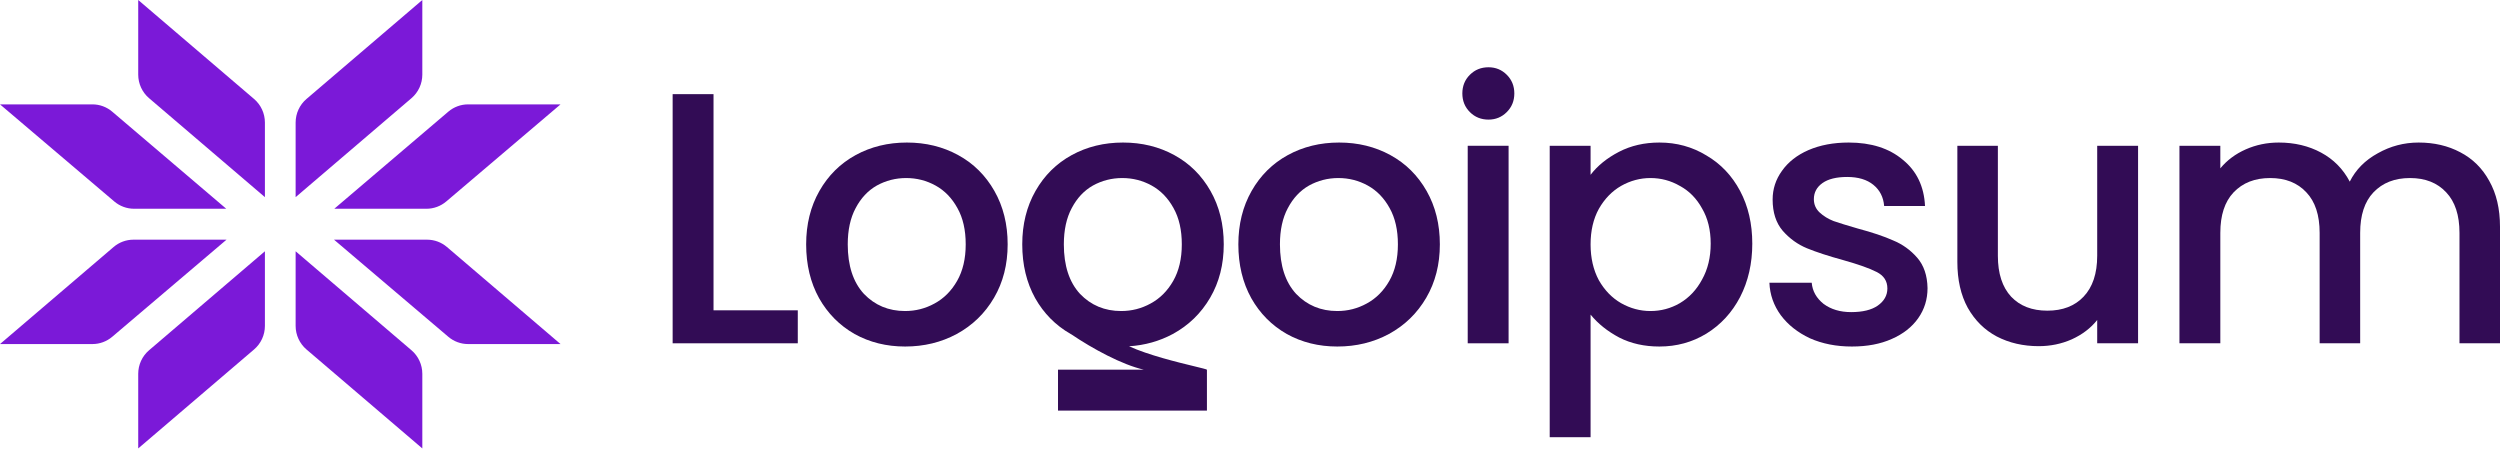
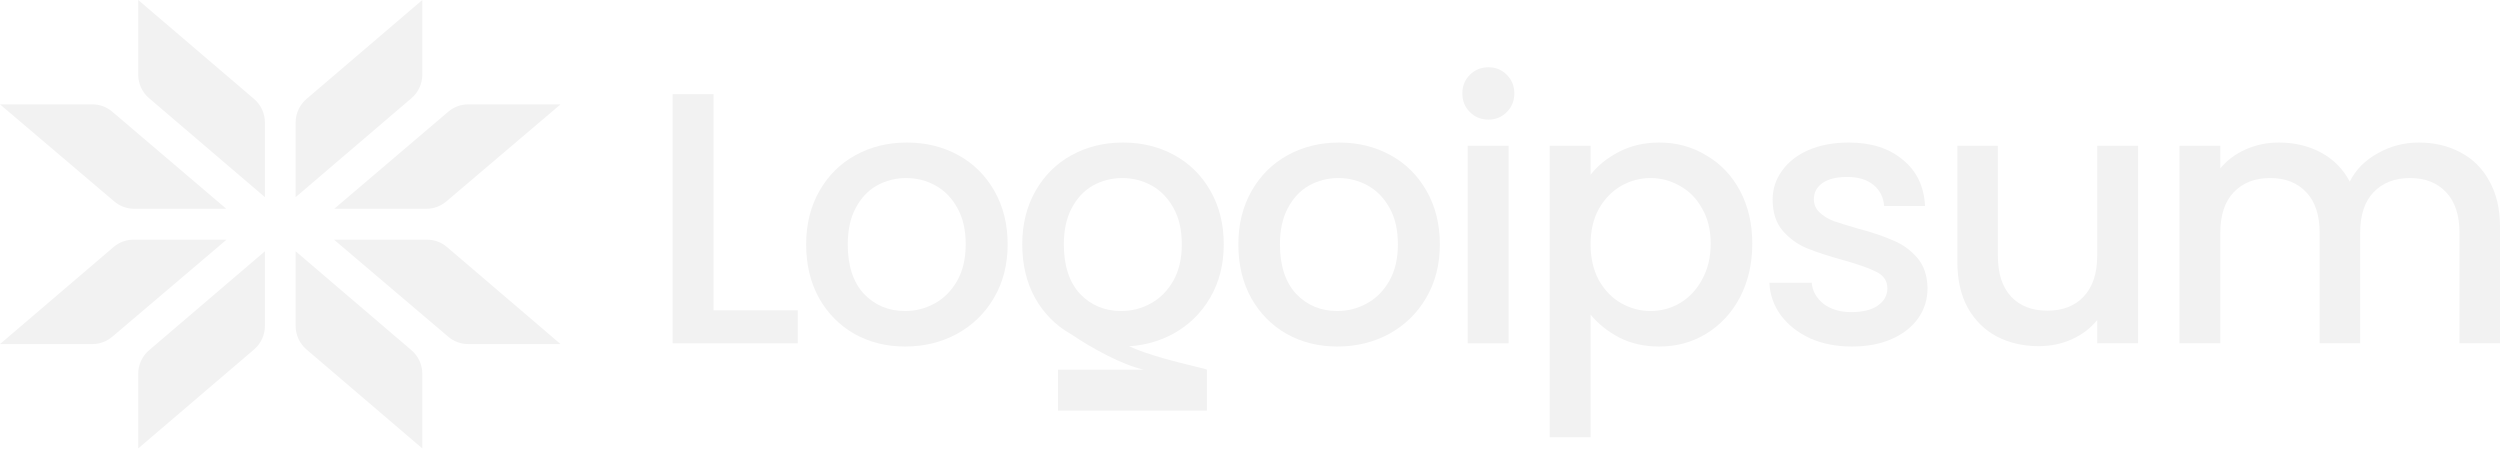
- <svg xmlns="http://www.w3.org/2000/svg" width="223" height="40" viewBox="0 0 223 40" fill="none">
-   <path d="M12.329 0L22.663 8.829C23.276 9.353 23.63 10.122 23.63 10.932V17.586L13.296 8.757C12.682 8.233 12.329 7.464 12.329 6.654V0Z" fill="#7B19D8" />
-   <path d="M12.329 40L22.663 31.171C23.276 30.647 23.63 29.878 23.63 29.068V22.414L13.296 31.243C12.682 31.767 12.329 32.536 12.329 33.346V40Z" fill="#7B19D8" />
-   <path d="M0 9.31L10.194 17.971C10.688 18.39 11.314 18.621 11.96 18.621H20.181L10.012 9.963C9.518 9.541 8.891 9.31 8.243 9.31H0Z" fill="#7B19D8" />
-   <path d="M0 30.69L10.131 22.035C10.626 21.611 11.254 21.379 11.903 21.379H20.206L10.012 30.039C9.518 30.459 8.892 30.69 8.245 30.69H0Z" fill="#7B19D8" />
-   <path d="M37.671 0L27.337 8.829C26.724 9.353 26.37 10.122 26.37 10.932V17.586L36.704 8.757C37.318 8.233 37.671 7.464 37.671 6.654V0Z" fill="#7B19D8" />
-   <path d="M37.671 40L27.337 31.171C26.724 30.647 26.37 29.878 26.37 29.068V22.414L36.704 31.243C37.318 31.767 37.671 32.536 37.671 33.346V40Z" fill="#7B19D8" />
-   <path d="M50 9.31L39.806 17.971C39.312 18.39 38.686 18.621 38.04 18.621H29.819L39.987 9.963C40.482 9.541 41.109 9.31 41.757 9.31H50Z" fill="#7B19D8" />
-   <path d="M50 30.69L39.869 22.035C39.374 21.611 38.746 21.379 38.097 21.379H29.794L39.988 30.039C40.482 30.459 41.108 30.69 41.755 30.69H50Z" fill="#7B19D8" />
-   <path d="M132.775 10.669C132.114 10.669 131.56 10.445 131.112 9.997C130.664 9.549 130.441 8.995 130.441 8.334C130.441 7.673 130.664 7.119 131.112 6.672C131.56 6.224 132.114 6 132.775 6C133.415 6 133.959 6.224 134.406 6.672C134.854 7.119 135.078 7.673 135.078 8.334C135.078 8.995 134.854 9.549 134.406 9.997C133.959 10.445 133.415 10.669 132.775 10.669Z" fill="#320C55" />
-   <path d="M134.566 13.003V30.622H130.92V13.003H134.566Z" fill="#320C55" />
-   <path fill-rule="evenodd" clip-rule="evenodd" d="M144.407 13.546C143.341 14.101 142.498 14.783 141.88 15.593V13.003H138.234V39H141.88V28.064C142.541 28.874 143.394 29.556 144.439 30.11C145.483 30.643 146.678 30.91 148.021 30.91C149.556 30.91 150.953 30.526 152.211 29.759C153.49 28.97 154.492 27.883 155.217 26.497C155.942 25.09 156.304 23.502 156.304 21.733C156.304 19.963 155.942 18.396 155.217 17.032C154.492 15.668 153.49 14.612 152.211 13.866C150.953 13.099 149.556 12.715 148.021 12.715C146.678 12.715 145.473 12.992 144.407 13.546ZM151.827 18.599C152.339 19.473 152.594 20.517 152.594 21.733C152.594 22.948 152.339 24.014 151.827 24.93C151.336 25.847 150.675 26.55 149.844 27.041C149.034 27.51 148.159 27.744 147.221 27.744C146.304 27.744 145.43 27.51 144.599 27.041C143.788 26.572 143.127 25.89 142.616 24.994C142.125 24.078 141.88 23.012 141.88 21.797C141.88 20.581 142.125 19.526 142.616 18.631C143.127 17.735 143.788 17.053 144.599 16.584C145.43 16.115 146.304 15.881 147.221 15.881C148.159 15.881 149.034 16.115 149.844 16.584C150.675 17.032 151.336 17.703 151.827 18.599Z" fill="#320C55" />
-   <path d="M165.187 30.91C163.801 30.91 162.554 30.665 161.445 30.174C160.358 29.663 159.494 28.981 158.855 28.128C158.215 27.254 157.874 26.284 157.831 25.218H161.605C161.669 25.964 162.021 26.593 162.661 27.105C163.322 27.595 164.143 27.84 165.123 27.84C166.147 27.84 166.936 27.648 167.49 27.265C168.066 26.86 168.354 26.348 168.354 25.73C168.354 25.069 168.034 24.578 167.394 24.259C166.776 23.939 165.784 23.587 164.42 23.203C163.098 22.841 162.021 22.489 161.189 22.148C160.358 21.807 159.633 21.285 159.015 20.581C158.418 19.878 158.119 18.951 158.119 17.799C158.119 16.861 158.396 16.009 158.951 15.241C159.505 14.453 160.294 13.834 161.317 13.387C162.362 12.939 163.556 12.715 164.899 12.715C166.904 12.715 168.514 13.227 169.729 14.25C170.966 15.252 171.627 16.627 171.712 18.375H168.066C168.002 17.586 167.682 16.957 167.106 16.488C166.531 16.019 165.752 15.785 164.772 15.785C163.812 15.785 163.076 15.966 162.565 16.328C162.053 16.691 161.797 17.171 161.797 17.767C161.797 18.236 161.968 18.631 162.309 18.951C162.65 19.27 163.066 19.526 163.556 19.718C164.047 19.889 164.772 20.112 165.731 20.39C167.01 20.731 168.055 21.082 168.865 21.445C169.697 21.786 170.411 22.297 171.008 22.98C171.605 23.662 171.914 24.568 171.936 25.698C171.936 26.7 171.659 27.595 171.104 28.384C170.55 29.172 169.761 29.791 168.737 30.238C167.735 30.686 166.552 30.91 165.187 30.91Z" fill="#320C55" />
-   <path d="M219.45 13.579C218.362 13.003 217.126 12.715 215.74 12.715C214.439 12.715 213.224 13.035 212.094 13.674C210.964 14.293 210.132 15.135 209.599 16.201C209.002 15.071 208.149 14.207 207.04 13.611C205.932 13.014 204.674 12.715 203.266 12.715C202.222 12.715 201.241 12.918 200.324 13.323C199.407 13.728 198.65 14.293 198.053 15.017V13.003H194.407V30.622H198.053V20.773C198.053 19.196 198.448 17.991 199.236 17.16C200.047 16.307 201.134 15.881 202.499 15.881C203.863 15.881 204.94 16.307 205.729 17.16C206.518 17.991 206.912 19.196 206.912 20.773V30.622H210.527V20.773C210.527 19.196 210.921 17.991 211.71 17.16C212.52 16.307 213.608 15.881 214.972 15.881C216.337 15.881 217.414 16.307 218.203 17.16C218.991 17.991 219.386 19.196 219.386 20.773V30.622H223V20.23C223 18.631 222.68 17.267 222.041 16.137C221.422 15.007 220.559 14.154 219.45 13.579Z" fill="#320C55" />
-   <path d="M190.716 30.622V13.003H187.07V22.82C187.07 24.397 186.664 25.612 185.854 26.465C185.065 27.297 183.989 27.712 182.624 27.712C181.259 27.712 180.183 27.297 179.394 26.465C178.605 25.612 178.21 24.397 178.21 22.82V13.003H174.596V23.363C174.596 24.962 174.905 26.326 175.524 27.456C176.163 28.586 177.027 29.439 178.114 30.015C179.223 30.59 180.47 30.878 181.856 30.878C182.901 30.878 183.882 30.675 184.799 30.27C185.737 29.844 186.494 29.268 187.07 28.544V30.622H190.716Z" fill="#320C55" />
-   <path fill-rule="evenodd" clip-rule="evenodd" d="M114.779 29.791C116.122 30.537 117.625 30.91 119.288 30.91C120.973 30.91 122.508 30.537 123.894 29.791C125.301 29.023 126.41 27.947 127.22 26.561C128.03 25.175 128.435 23.587 128.435 21.797C128.435 20.006 128.041 18.418 127.252 17.032C126.463 15.646 125.386 14.58 124.022 13.834C122.657 13.088 121.133 12.715 119.448 12.715C117.764 12.715 116.239 13.088 114.874 13.834C113.51 14.58 112.433 15.646 111.644 17.032C110.855 18.418 110.461 20.006 110.461 21.797C110.461 23.608 110.845 25.207 111.612 26.593C112.38 27.957 113.435 29.023 114.779 29.791ZM121.911 27.073C121.101 27.52 120.226 27.744 119.288 27.744C117.817 27.744 116.591 27.233 115.61 26.209C114.651 25.165 114.171 23.694 114.171 21.797C114.171 20.517 114.405 19.441 114.874 18.567C115.344 17.672 115.973 17 116.761 16.552C117.572 16.105 118.446 15.881 119.384 15.881C120.322 15.881 121.196 16.105 122.007 16.552C122.817 17 123.467 17.672 123.958 18.567C124.448 19.441 124.693 20.517 124.693 21.797C124.693 23.076 124.437 24.163 123.926 25.058C123.414 25.953 122.742 26.625 121.911 27.073Z" fill="#320C55" />
-   <path fill-rule="evenodd" clip-rule="evenodd" d="M95.576 29.831C95.552 29.818 95.527 29.804 95.502 29.791C94.159 29.023 93.104 27.957 92.336 26.593C91.568 25.207 91.185 23.608 91.185 21.797C91.185 20.006 91.579 18.418 92.368 17.032C93.157 15.646 94.234 14.58 95.598 13.834C96.963 13.088 98.487 12.715 100.172 12.715C101.856 12.715 103.381 13.088 104.746 13.834C106.11 14.58 107.187 15.646 107.976 17.032C108.765 18.418 109.159 20.006 109.159 21.797C109.159 23.587 108.754 25.175 107.944 26.561C107.134 27.947 106.025 29.023 104.618 29.791C103.426 30.432 102.124 30.798 100.711 30.888C102.442 31.68 105.075 32.319 106.553 32.678C107.186 32.832 107.607 32.934 107.656 32.975L107.658 32.975V36.623H94.374V32.975H102.029C100.082 32.535 97.437 31.092 95.576 29.831ZM100.012 27.744C100.95 27.744 101.824 27.52 102.635 27.073C103.466 26.625 104.138 25.953 104.65 25.058C105.161 24.163 105.417 23.076 105.417 21.797C105.417 20.517 105.172 19.441 104.682 18.567C104.191 17.672 103.541 17 102.731 16.552C101.92 16.105 101.046 15.881 100.108 15.881C99.17 15.881 98.296 16.105 97.485 16.552C96.696 17 96.067 17.672 95.598 18.567C95.129 19.441 94.895 20.517 94.895 21.797C94.895 23.694 95.374 25.165 96.334 26.209C97.315 27.233 98.541 27.744 100.012 27.744Z" fill="#320C55" />
-   <path fill-rule="evenodd" clip-rule="evenodd" d="M76.226 29.791C77.57 30.537 79.073 30.91 80.736 30.91C82.42 30.91 83.956 30.537 85.341 29.791C86.749 29.023 87.858 27.947 88.668 26.561C89.478 25.175 89.883 23.587 89.883 21.797C89.883 20.006 89.489 18.418 88.7 17.032C87.911 15.646 86.834 14.58 85.469 13.834C84.105 13.088 82.58 12.715 80.896 12.715C79.211 12.715 77.687 13.088 76.322 13.834C74.958 14.58 73.881 15.646 73.092 17.032C72.303 18.418 71.909 20.006 71.909 21.797C71.909 23.608 72.292 25.207 73.06 26.593C73.828 27.957 74.883 29.023 76.226 29.791ZM83.359 27.073C82.548 27.52 81.674 27.744 80.736 27.744C79.265 27.744 78.039 27.233 77.058 26.209C76.098 25.165 75.619 23.694 75.619 21.797C75.619 20.517 75.853 19.441 76.322 18.567C76.791 17.672 77.42 17 78.209 16.552C79.019 16.105 79.894 15.881 80.832 15.881C81.77 15.881 82.644 16.105 83.454 16.552C84.265 17 84.915 17.672 85.405 18.567C85.896 19.441 86.141 20.517 86.141 21.797C86.141 23.076 85.885 24.163 85.373 25.058C84.862 25.953 84.19 26.625 83.359 27.073Z" fill="#320C55" />
-   <path d="M63.646 27.68H71.162V30.622H60V8.398H63.646V27.68Z" fill="#320C55" />
+ <svg xmlns="http://www.w3.org/2000/svg" width="223" height="40" viewBox="0 0 223 40" fill="none" version="1.1" id="svg18">
+   <defs id="defs18" />
+   <path d="M12.329 0L22.663 8.829C23.276 9.353 23.63 10.122 23.63 10.932V17.586L13.296 8.757C12.682 8.233 12.329 7.464 12.329 6.654V0Z" fill="#7B19D8" id="path1" style="fill:#f2f2f2" />
+   <path d="M12.329 40L22.663 31.171C23.276 30.647 23.63 29.878 23.63 29.068V22.414L13.296 31.243C12.682 31.767 12.329 32.536 12.329 33.346V40Z" fill="#7B19D8" id="path2" style="fill:#f2f2f2" />
+   <path d="M0 9.31L10.194 17.971C10.688 18.39 11.314 18.621 11.96 18.621H20.181L10.012 9.963C9.518 9.541 8.891 9.31 8.243 9.31H0Z" fill="#7B19D8" id="path3" style="fill:#f2f2f2" />
+   <path d="M0 30.69L10.131 22.035C10.626 21.611 11.254 21.379 11.903 21.379H20.206L10.012 30.039C9.518 30.459 8.892 30.69 8.245 30.69H0Z" fill="#7B19D8" id="path4" style="fill:#f2f2f2" />
+   <path d="M37.671 0L27.337 8.829C26.724 9.353 26.37 10.122 26.37 10.932V17.586L36.704 8.757C37.318 8.233 37.671 7.464 37.671 6.654V0Z" fill="#7B19D8" id="path5" style="fill:#f2f2f2" />
+   <path d="M37.671 40L27.337 31.171C26.724 30.647 26.37 29.878 26.37 29.068V22.414L36.704 31.243C37.318 31.767 37.671 32.536 37.671 33.346V40Z" fill="#7B19D8" id="path6" style="fill:#f2f2f2" />
+   <path d="M50 9.31L39.806 17.971C39.312 18.39 38.686 18.621 38.04 18.621H29.819L39.987 9.963C40.482 9.541 41.109 9.31 41.757 9.31H50Z" fill="#7B19D8" id="path7" style="fill:#f2f2f2" />
+   <path d="M50 30.69L39.869 22.035C39.374 21.611 38.746 21.379 38.097 21.379H29.794L39.988 30.039C40.482 30.459 41.108 30.69 41.755 30.69H50Z" fill="#7B19D8" id="path8" style="fill:#f2f2f2" />
+   <path d="M132.775 10.669C132.114 10.669 131.56 10.445 131.112 9.997C130.664 9.549 130.441 8.995 130.441 8.334C130.441 7.673 130.664 7.119 131.112 6.672C131.56 6.224 132.114 6 132.775 6C133.415 6 133.959 6.224 134.406 6.672C134.854 7.119 135.078 7.673 135.078 8.334C135.078 8.995 134.854 9.549 134.406 9.997C133.959 10.445 133.415 10.669 132.775 10.669Z" fill="#320C55" id="path9" style="fill:#f2f2f2" />
+   <path d="M134.566 13.003V30.622H130.92V13.003H134.566Z" fill="#320C55" id="path10" style="fill:#f2f2f2" />
+   <path fill-rule="evenodd" clip-rule="evenodd" d="M144.407 13.546C143.341 14.101 142.498 14.783 141.88 15.593V13.003H138.234V39H141.88V28.064C142.541 28.874 143.394 29.556 144.439 30.11C145.483 30.643 146.678 30.91 148.021 30.91C149.556 30.91 150.953 30.526 152.211 29.759C153.49 28.97 154.492 27.883 155.217 26.497C155.942 25.09 156.304 23.502 156.304 21.733C156.304 19.963 155.942 18.396 155.217 17.032C154.492 15.668 153.49 14.612 152.211 13.866C150.953 13.099 149.556 12.715 148.021 12.715C146.678 12.715 145.473 12.992 144.407 13.546ZM151.827 18.599C152.339 19.473 152.594 20.517 152.594 21.733C152.594 22.948 152.339 24.014 151.827 24.93C151.336 25.847 150.675 26.55 149.844 27.041C149.034 27.51 148.159 27.744 147.221 27.744C146.304 27.744 145.43 27.51 144.599 27.041C143.788 26.572 143.127 25.89 142.616 24.994C142.125 24.078 141.88 23.012 141.88 21.797C141.88 20.581 142.125 19.526 142.616 18.631C143.127 17.735 143.788 17.053 144.599 16.584C145.43 16.115 146.304 15.881 147.221 15.881C148.159 15.881 149.034 16.115 149.844 16.584C150.675 17.032 151.336 17.703 151.827 18.599Z" fill="#320C55" id="path11" style="fill:#f2f2f2" />
+   <path d="M165.187 30.91C163.801 30.91 162.554 30.665 161.445 30.174C160.358 29.663 159.494 28.981 158.855 28.128C158.215 27.254 157.874 26.284 157.831 25.218H161.605C161.669 25.964 162.021 26.593 162.661 27.105C163.322 27.595 164.143 27.84 165.123 27.84C166.147 27.84 166.936 27.648 167.49 27.265C168.066 26.86 168.354 26.348 168.354 25.73C168.354 25.069 168.034 24.578 167.394 24.259C166.776 23.939 165.784 23.587 164.42 23.203C163.098 22.841 162.021 22.489 161.189 22.148C160.358 21.807 159.633 21.285 159.015 20.581C158.418 19.878 158.119 18.951 158.119 17.799C158.119 16.861 158.396 16.009 158.951 15.241C159.505 14.453 160.294 13.834 161.317 13.387C162.362 12.939 163.556 12.715 164.899 12.715C166.904 12.715 168.514 13.227 169.729 14.25C170.966 15.252 171.627 16.627 171.712 18.375H168.066C168.002 17.586 167.682 16.957 167.106 16.488C166.531 16.019 165.752 15.785 164.772 15.785C163.812 15.785 163.076 15.966 162.565 16.328C162.053 16.691 161.797 17.171 161.797 17.767C161.797 18.236 161.968 18.631 162.309 18.951C162.65 19.27 163.066 19.526 163.556 19.718C164.047 19.889 164.772 20.112 165.731 20.39C167.01 20.731 168.055 21.082 168.865 21.445C169.697 21.786 170.411 22.297 171.008 22.98C171.605 23.662 171.914 24.568 171.936 25.698C171.936 26.7 171.659 27.595 171.104 28.384C170.55 29.172 169.761 29.791 168.737 30.238C167.735 30.686 166.552 30.91 165.187 30.91Z" fill="#320C55" id="path12" style="fill:#f2f2f2" />
+   <path d="M219.45 13.579C218.362 13.003 217.126 12.715 215.74 12.715C214.439 12.715 213.224 13.035 212.094 13.674C210.964 14.293 210.132 15.135 209.599 16.201C209.002 15.071 208.149 14.207 207.04 13.611C205.932 13.014 204.674 12.715 203.266 12.715C202.222 12.715 201.241 12.918 200.324 13.323C199.407 13.728 198.65 14.293 198.053 15.017V13.003H194.407V30.622H198.053V20.773C198.053 19.196 198.448 17.991 199.236 17.16C200.047 16.307 201.134 15.881 202.499 15.881C203.863 15.881 204.94 16.307 205.729 17.16C206.518 17.991 206.912 19.196 206.912 20.773V30.622H210.527V20.773C210.527 19.196 210.921 17.991 211.71 17.16C212.52 16.307 213.608 15.881 214.972 15.881C216.337 15.881 217.414 16.307 218.203 17.16C218.991 17.991 219.386 19.196 219.386 20.773V30.622H223V20.23C223 18.631 222.68 17.267 222.041 16.137C221.422 15.007 220.559 14.154 219.45 13.579Z" fill="#320C55" id="path13" style="fill:#f2f2f2" />
+   <path d="M190.716 30.622V13.003H187.07V22.82C187.07 24.397 186.664 25.612 185.854 26.465C185.065 27.297 183.989 27.712 182.624 27.712C181.259 27.712 180.183 27.297 179.394 26.465C178.605 25.612 178.21 24.397 178.21 22.82V13.003H174.596V23.363C174.596 24.962 174.905 26.326 175.524 27.456C176.163 28.586 177.027 29.439 178.114 30.015C179.223 30.59 180.47 30.878 181.856 30.878C182.901 30.878 183.882 30.675 184.799 30.27C185.737 29.844 186.494 29.268 187.07 28.544V30.622H190.716Z" fill="#320C55" id="path14" style="fill:#f2f2f2" />
+   <path fill-rule="evenodd" clip-rule="evenodd" d="M114.779 29.791C116.122 30.537 117.625 30.91 119.288 30.91C120.973 30.91 122.508 30.537 123.894 29.791C125.301 29.023 126.41 27.947 127.22 26.561C128.03 25.175 128.435 23.587 128.435 21.797C128.435 20.006 128.041 18.418 127.252 17.032C126.463 15.646 125.386 14.58 124.022 13.834C122.657 13.088 121.133 12.715 119.448 12.715C117.764 12.715 116.239 13.088 114.874 13.834C113.51 14.58 112.433 15.646 111.644 17.032C110.855 18.418 110.461 20.006 110.461 21.797C110.461 23.608 110.845 25.207 111.612 26.593C112.38 27.957 113.435 29.023 114.779 29.791ZM121.911 27.073C121.101 27.52 120.226 27.744 119.288 27.744C117.817 27.744 116.591 27.233 115.61 26.209C114.651 25.165 114.171 23.694 114.171 21.797C114.171 20.517 114.405 19.441 114.874 18.567C115.344 17.672 115.973 17 116.761 16.552C117.572 16.105 118.446 15.881 119.384 15.881C120.322 15.881 121.196 16.105 122.007 16.552C122.817 17 123.467 17.672 123.958 18.567C124.448 19.441 124.693 20.517 124.693 21.797C124.693 23.076 124.437 24.163 123.926 25.058C123.414 25.953 122.742 26.625 121.911 27.073Z" fill="#320C55" id="path15" style="fill:#f2f2f2" />
+   <path fill-rule="evenodd" clip-rule="evenodd" d="M95.576 29.831C95.552 29.818 95.527 29.804 95.502 29.791C94.159 29.023 93.104 27.957 92.336 26.593C91.568 25.207 91.185 23.608 91.185 21.797C91.185 20.006 91.579 18.418 92.368 17.032C93.157 15.646 94.234 14.58 95.598 13.834C96.963 13.088 98.487 12.715 100.172 12.715C101.856 12.715 103.381 13.088 104.746 13.834C106.11 14.58 107.187 15.646 107.976 17.032C108.765 18.418 109.159 20.006 109.159 21.797C109.159 23.587 108.754 25.175 107.944 26.561C107.134 27.947 106.025 29.023 104.618 29.791C103.426 30.432 102.124 30.798 100.711 30.888C102.442 31.68 105.075 32.319 106.553 32.678C107.186 32.832 107.607 32.934 107.656 32.975L107.658 32.975V36.623H94.374V32.975H102.029C100.082 32.535 97.437 31.092 95.576 29.831ZM100.012 27.744C100.95 27.744 101.824 27.52 102.635 27.073C103.466 26.625 104.138 25.953 104.65 25.058C105.161 24.163 105.417 23.076 105.417 21.797C105.417 20.517 105.172 19.441 104.682 18.567C104.191 17.672 103.541 17 102.731 16.552C101.92 16.105 101.046 15.881 100.108 15.881C99.17 15.881 98.296 16.105 97.485 16.552C96.696 17 96.067 17.672 95.598 18.567C95.129 19.441 94.895 20.517 94.895 21.797C94.895 23.694 95.374 25.165 96.334 26.209C97.315 27.233 98.541 27.744 100.012 27.744Z" fill="#320C55" id="path16" style="fill:#f2f2f2" />
+   <path fill-rule="evenodd" clip-rule="evenodd" d="M76.226 29.791C77.57 30.537 79.073 30.91 80.736 30.91C82.42 30.91 83.956 30.537 85.341 29.791C86.749 29.023 87.858 27.947 88.668 26.561C89.478 25.175 89.883 23.587 89.883 21.797C89.883 20.006 89.489 18.418 88.7 17.032C87.911 15.646 86.834 14.58 85.469 13.834C84.105 13.088 82.58 12.715 80.896 12.715C79.211 12.715 77.687 13.088 76.322 13.834C74.958 14.58 73.881 15.646 73.092 17.032C72.303 18.418 71.909 20.006 71.909 21.797C71.909 23.608 72.292 25.207 73.06 26.593C73.828 27.957 74.883 29.023 76.226 29.791ZM83.359 27.073C82.548 27.52 81.674 27.744 80.736 27.744C79.265 27.744 78.039 27.233 77.058 26.209C76.098 25.165 75.619 23.694 75.619 21.797C75.619 20.517 75.853 19.441 76.322 18.567C76.791 17.672 77.42 17 78.209 16.552C79.019 16.105 79.894 15.881 80.832 15.881C81.77 15.881 82.644 16.105 83.454 16.552C84.265 17 84.915 17.672 85.405 18.567C85.896 19.441 86.141 20.517 86.141 21.797C86.141 23.076 85.885 24.163 85.373 25.058C84.862 25.953 84.19 26.625 83.359 27.073Z" fill="#320C55" id="path17" style="fill:#f2f2f2" />
+   <path d="M63.646 27.68H71.162V30.622H60V8.398H63.646V27.68Z" fill="#320C55" id="path18" style="fill:#f2f2f2" />
</svg>
